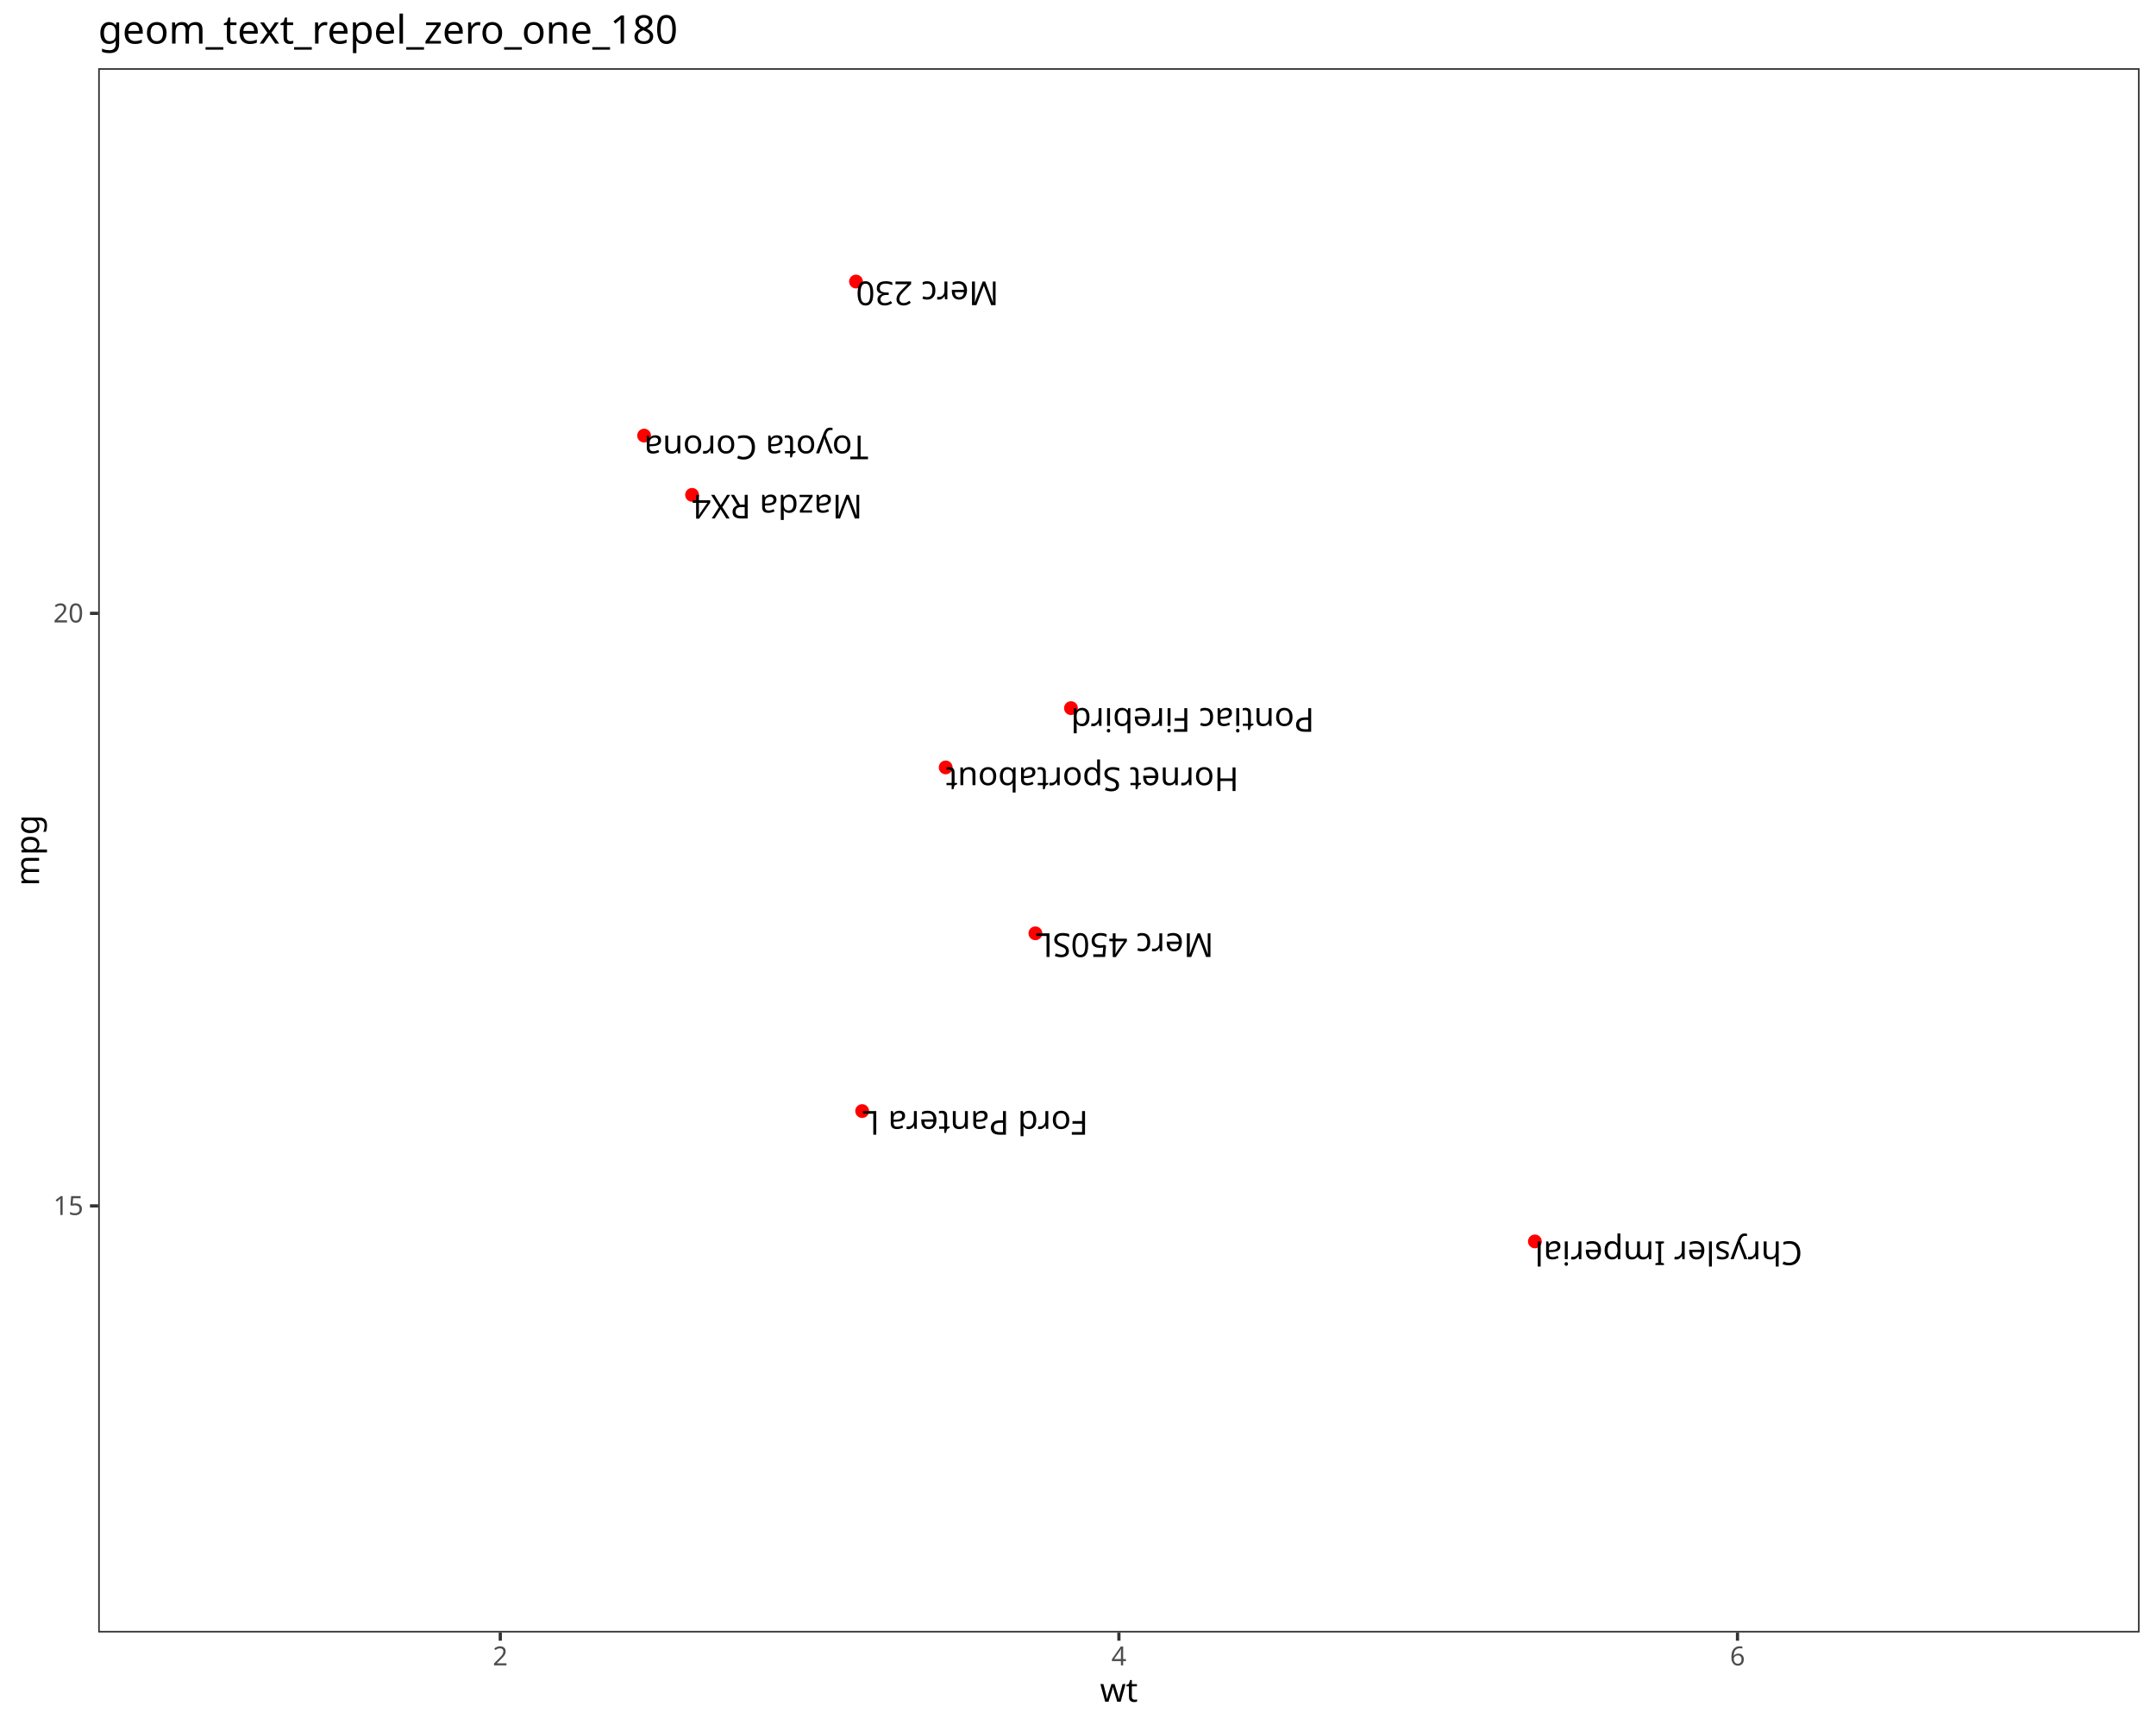
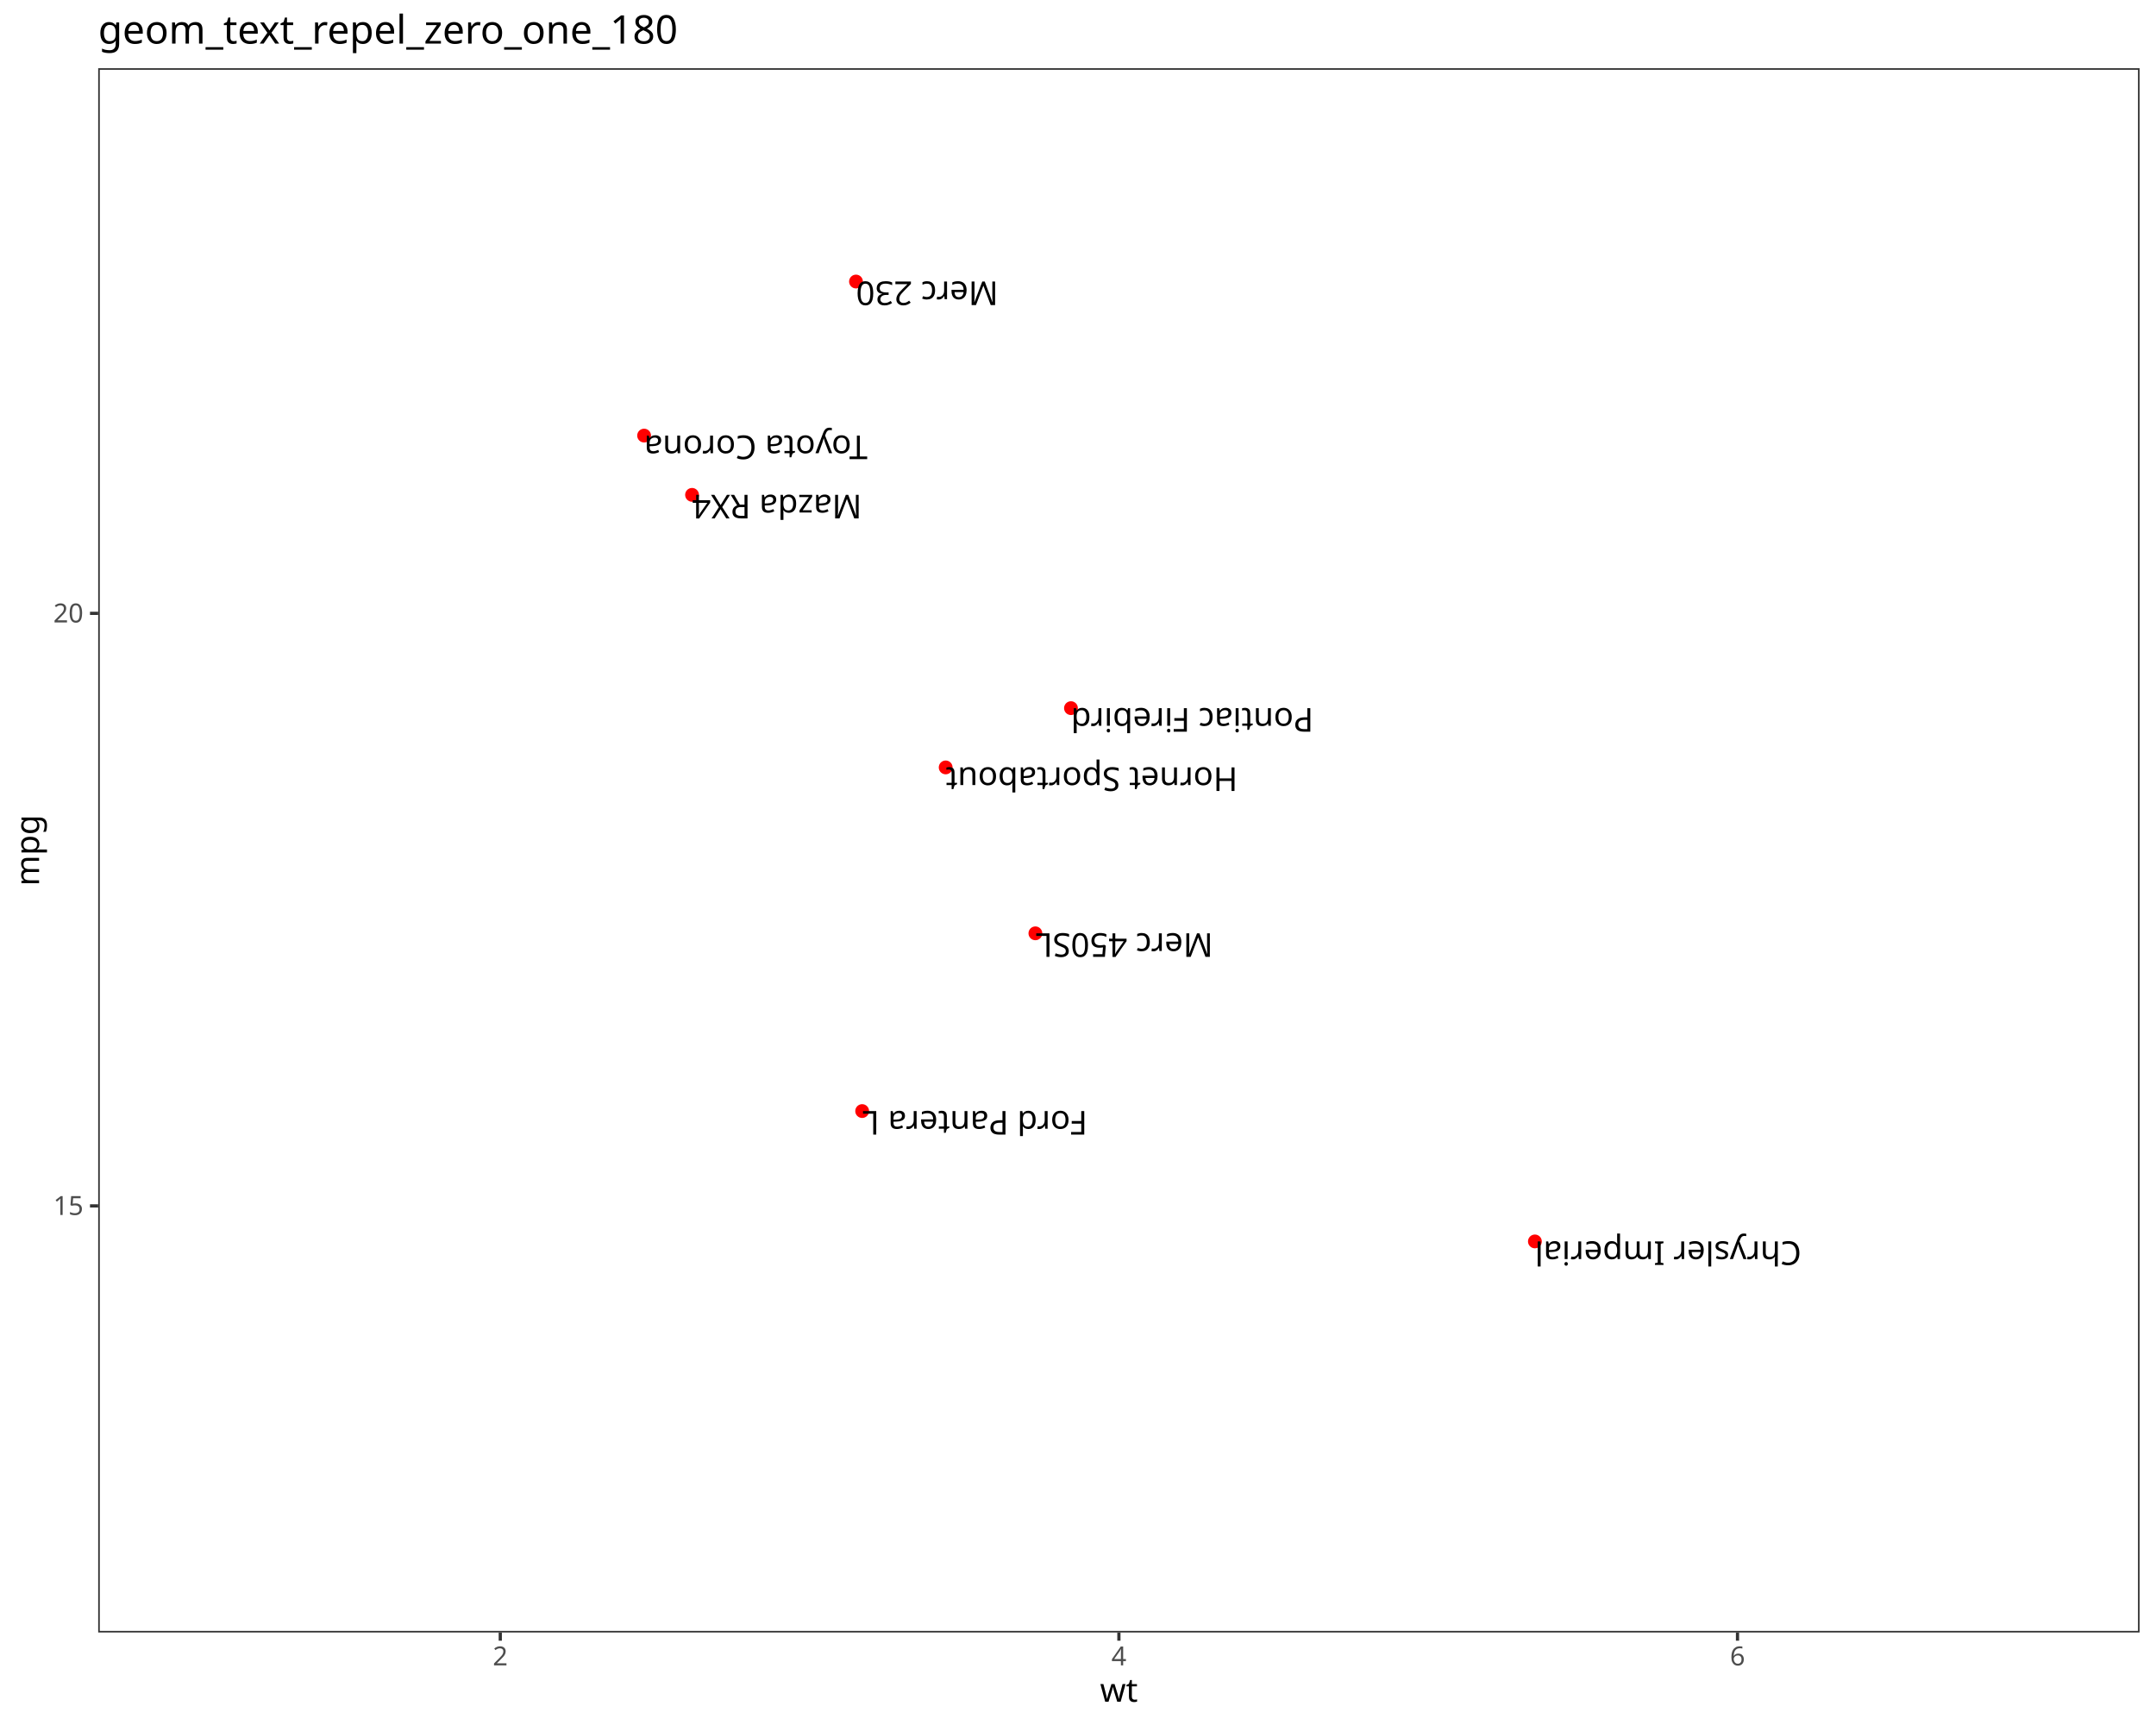
<svg xmlns="http://www.w3.org/2000/svg" class="svglite" data-engine-version="2.0" width="720.00pt" height="576.00pt" viewBox="0 0 720.00 576.00">
  <defs>
    <style type="text/css">
    .svglite line, .svglite polyline, .svglite polygon, .svglite path, .svglite rect, .svglite circle {
      fill: none;
      stroke: #000000;
      stroke-linecap: round;
      stroke-linejoin: round;
      stroke-miterlimit: 10.00;
    }
  </style>
  </defs>
  <rect width="100%" height="100%" style="stroke: none; fill: #FFFFFF;" />
  <defs>
    <clipPath id="cpMC4wMHw3MjAuMDB8MC4wMHw1NzYuMDA=">
      <rect x="0.00" y="0.00" width="720.00" height="576.00" />
    </clipPath>
  </defs>
  <g clip-path="url(#cpMC4wMHw3MjAuMDB8MC4wMHw1NzYuMDA=)">
    <rect x="0.00" y="0.00" width="720.00" height="576.00" style="stroke-width: 1.07; stroke: #FFFFFF; fill: #FFFFFF;" />
  </g>
  <defs>
    <clipPath id="cpMzIuNzl8NzE0LjUyfDIyLjc4fDU0NS4xMQ==">
      <rect x="32.79" y="22.78" width="681.73" height="522.33" />
    </clipPath>
  </defs>
  <g clip-path="url(#cpMzIuNzl8NzE0LjUyfDIyLjc4fDU0NS4xMQ==)">
    <rect x="32.79" y="22.78" width="681.73" height="522.33" style="stroke-width: 1.07; stroke: none; fill: #FFFFFF;" />
    <circle cx="231.11" cy="165.24" r="1.95" style="stroke-width: 0.71; stroke: #FF0000; fill: #FF0000;" />
    <circle cx="315.81" cy="256.25" r="1.95" style="stroke-width: 0.71; stroke: #FF0000; fill: #FF0000;" />
    <circle cx="285.86" cy="94.01" r="1.95" style="stroke-width: 0.71; stroke: #FF0000; fill: #FF0000;" />
    <circle cx="345.77" cy="311.65" r="1.95" style="stroke-width: 0.71; stroke: #FF0000; fill: #FF0000;" />
    <circle cx="512.58" cy="414.53" r="1.95" style="stroke-width: 0.71; stroke: #FF0000; fill: #FF0000;" />
    <circle cx="215.10" cy="145.45" r="1.95" style="stroke-width: 0.71; stroke: #FF0000; fill: #FF0000;" />
    <circle cx="357.65" cy="236.46" r="1.95" style="stroke-width: 0.71; stroke: #FF0000; fill: #FF0000;" />
    <circle cx="287.92" cy="371.00" r="1.95" style="stroke-width: 0.71; stroke: #FF0000; fill: #FF0000;" />
-     <text transform="translate(231.11,165.24) rotate(-180)" text-anchor="end" style="font-size: 11.04px; font-family: sans;" textLength="57.69px" lengthAdjust="spacingAndGlyphs">Mazda RX4</text>
-     <text transform="translate(315.81,256.25) rotate(-180)" text-anchor="end" style="font-size: 11.04px; font-family: sans;" textLength="90.22px" lengthAdjust="spacingAndGlyphs">Hornet Sportabout</text>
-     <text transform="translate(285.86,94.01) rotate(-180)" text-anchor="end" style="font-size: 11.04px; font-family: sans;" textLength="46.03px" lengthAdjust="spacingAndGlyphs">Merc 230</text>
-     <text transform="translate(345.77,311.65) rotate(-180)" text-anchor="end" style="font-size: 11.04px; font-family: sans;" textLength="59.53px" lengthAdjust="spacingAndGlyphs">Merc 450SL</text>
-     <text transform="translate(512.59,414.53) rotate(-180)" text-anchor="end" style="font-size: 11.04px; font-family: sans;" textLength="83.44px" lengthAdjust="spacingAndGlyphs">Chrysler Imperial</text>
-     <text transform="translate(215.10,145.45) rotate(-180)" text-anchor="end" style="font-size: 11.04px; font-family: sans;" textLength="73.03px" lengthAdjust="spacingAndGlyphs">Toyota Corona</text>
-     <text transform="translate(357.65,236.46) rotate(-180)" text-anchor="end" style="font-size: 11.04px; font-family: sans;" textLength="77.31px" lengthAdjust="spacingAndGlyphs">Pontiac Firebird</text>
-     <text transform="translate(287.92,371.00) rotate(-180)" text-anchor="end" style="font-size: 11.04px; font-family: sans;" textLength="73.64px" lengthAdjust="spacingAndGlyphs">Ford Pantera L</text>
+     <text transform="translate(231.11,165.24) rotate(-180)" text-anchor="end" style="font-size: 11.00px; font-family: sans;" textLength="57.49px" lengthAdjust="spacingAndGlyphs">Mazda RX4</text>
+     <text transform="translate(315.81,256.25) rotate(-180)" text-anchor="end" style="font-size: 11.00px; font-family: sans;" textLength="89.90px" lengthAdjust="spacingAndGlyphs">Hornet Sportabout</text>
+     <text transform="translate(285.86,94.01) rotate(-180)" text-anchor="end" style="font-size: 11.00px; font-family: sans;" textLength="45.86px" lengthAdjust="spacingAndGlyphs">Merc 230</text>
+     <text transform="translate(345.77,311.65) rotate(-180)" text-anchor="end" style="font-size: 11.00px; font-family: sans;" textLength="59.32px" lengthAdjust="spacingAndGlyphs">Merc 450SL</text>
+     <text transform="translate(512.59,414.53) rotate(-180)" text-anchor="end" style="font-size: 11.00px; font-family: sans;" textLength="83.14px" lengthAdjust="spacingAndGlyphs">Chrysler Imperial</text>
+     <text transform="translate(215.10,145.45) rotate(-180)" text-anchor="end" style="font-size: 11.00px; font-family: sans;" textLength="72.77px" lengthAdjust="spacingAndGlyphs">Toyota Corona</text>
+     <text transform="translate(357.65,236.46) rotate(-180)" text-anchor="end" style="font-size: 11.00px; font-family: sans;" textLength="77.04px" lengthAdjust="spacingAndGlyphs">Pontiac Firebird</text>
+     <text transform="translate(287.92,371.00) rotate(-180)" text-anchor="end" style="font-size: 11.00px; font-family: sans;" textLength="73.38px" lengthAdjust="spacingAndGlyphs">Ford Pantera L</text>
    <rect x="32.79" y="22.78" width="681.73" height="522.33" style="stroke-width: 1.07; stroke: #333333;" />
  </g>
  <g clip-path="url(#cpMC4wMHw3MjAuMDB8MC4wMHw1NzYuMDA=)">
    <text x="27.86" y="405.69" text-anchor="end" style="font-size: 8.80px; fill: #4D4D4D; font-family: sans;" textLength="9.79px" lengthAdjust="spacingAndGlyphs">15</text>
    <text x="27.86" y="207.84" text-anchor="end" style="font-size: 8.80px; fill: #4D4D4D; font-family: sans;" textLength="9.79px" lengthAdjust="spacingAndGlyphs">20</text>
    <polyline points="30.05,402.66 32.79,402.66 " style="stroke-width: 1.07; stroke: #333333; stroke-linecap: butt;" />
    <polyline points="30.05,204.81 32.79,204.81 " style="stroke-width: 1.07; stroke: #333333; stroke-linecap: butt;" />
    <polyline points="167.07,547.85 167.07,545.11 " style="stroke-width: 1.07; stroke: #333333; stroke-linecap: butt;" />
    <polyline points="373.66,547.85 373.66,545.11 " style="stroke-width: 1.07; stroke: #333333; stroke-linecap: butt;" />
    <polyline points="580.24,547.85 580.24,545.11 " style="stroke-width: 1.07; stroke: #333333; stroke-linecap: butt;" />
    <text x="167.07" y="556.10" text-anchor="middle" style="font-size: 8.80px; fill: #4D4D4D; font-family: sans;" textLength="4.89px" lengthAdjust="spacingAndGlyphs">2</text>
    <text x="373.66" y="556.10" text-anchor="middle" style="font-size: 8.80px; fill: #4D4D4D; font-family: sans;" textLength="4.89px" lengthAdjust="spacingAndGlyphs">4</text>
    <text x="580.24" y="556.10" text-anchor="middle" style="font-size: 8.80px; fill: #4D4D4D; font-family: sans;" textLength="4.89px" lengthAdjust="spacingAndGlyphs">6</text>
    <text x="373.66" y="568.24" text-anchor="middle" style="font-size: 11.00px; font-family: sans;" textLength="11.00px" lengthAdjust="spacingAndGlyphs">wt</text>
    <text transform="translate(13.05,283.95) rotate(-90)" text-anchor="middle" style="font-size: 11.00px; font-family: sans;" textLength="21.40px" lengthAdjust="spacingAndGlyphs">mpg</text>
    <text x="32.79" y="14.56" style="font-size: 13.20px; font-family: sans;" textLength="190.10px" lengthAdjust="spacingAndGlyphs">geom_text_repel_zero_one_180</text>
  </g>
</svg>
